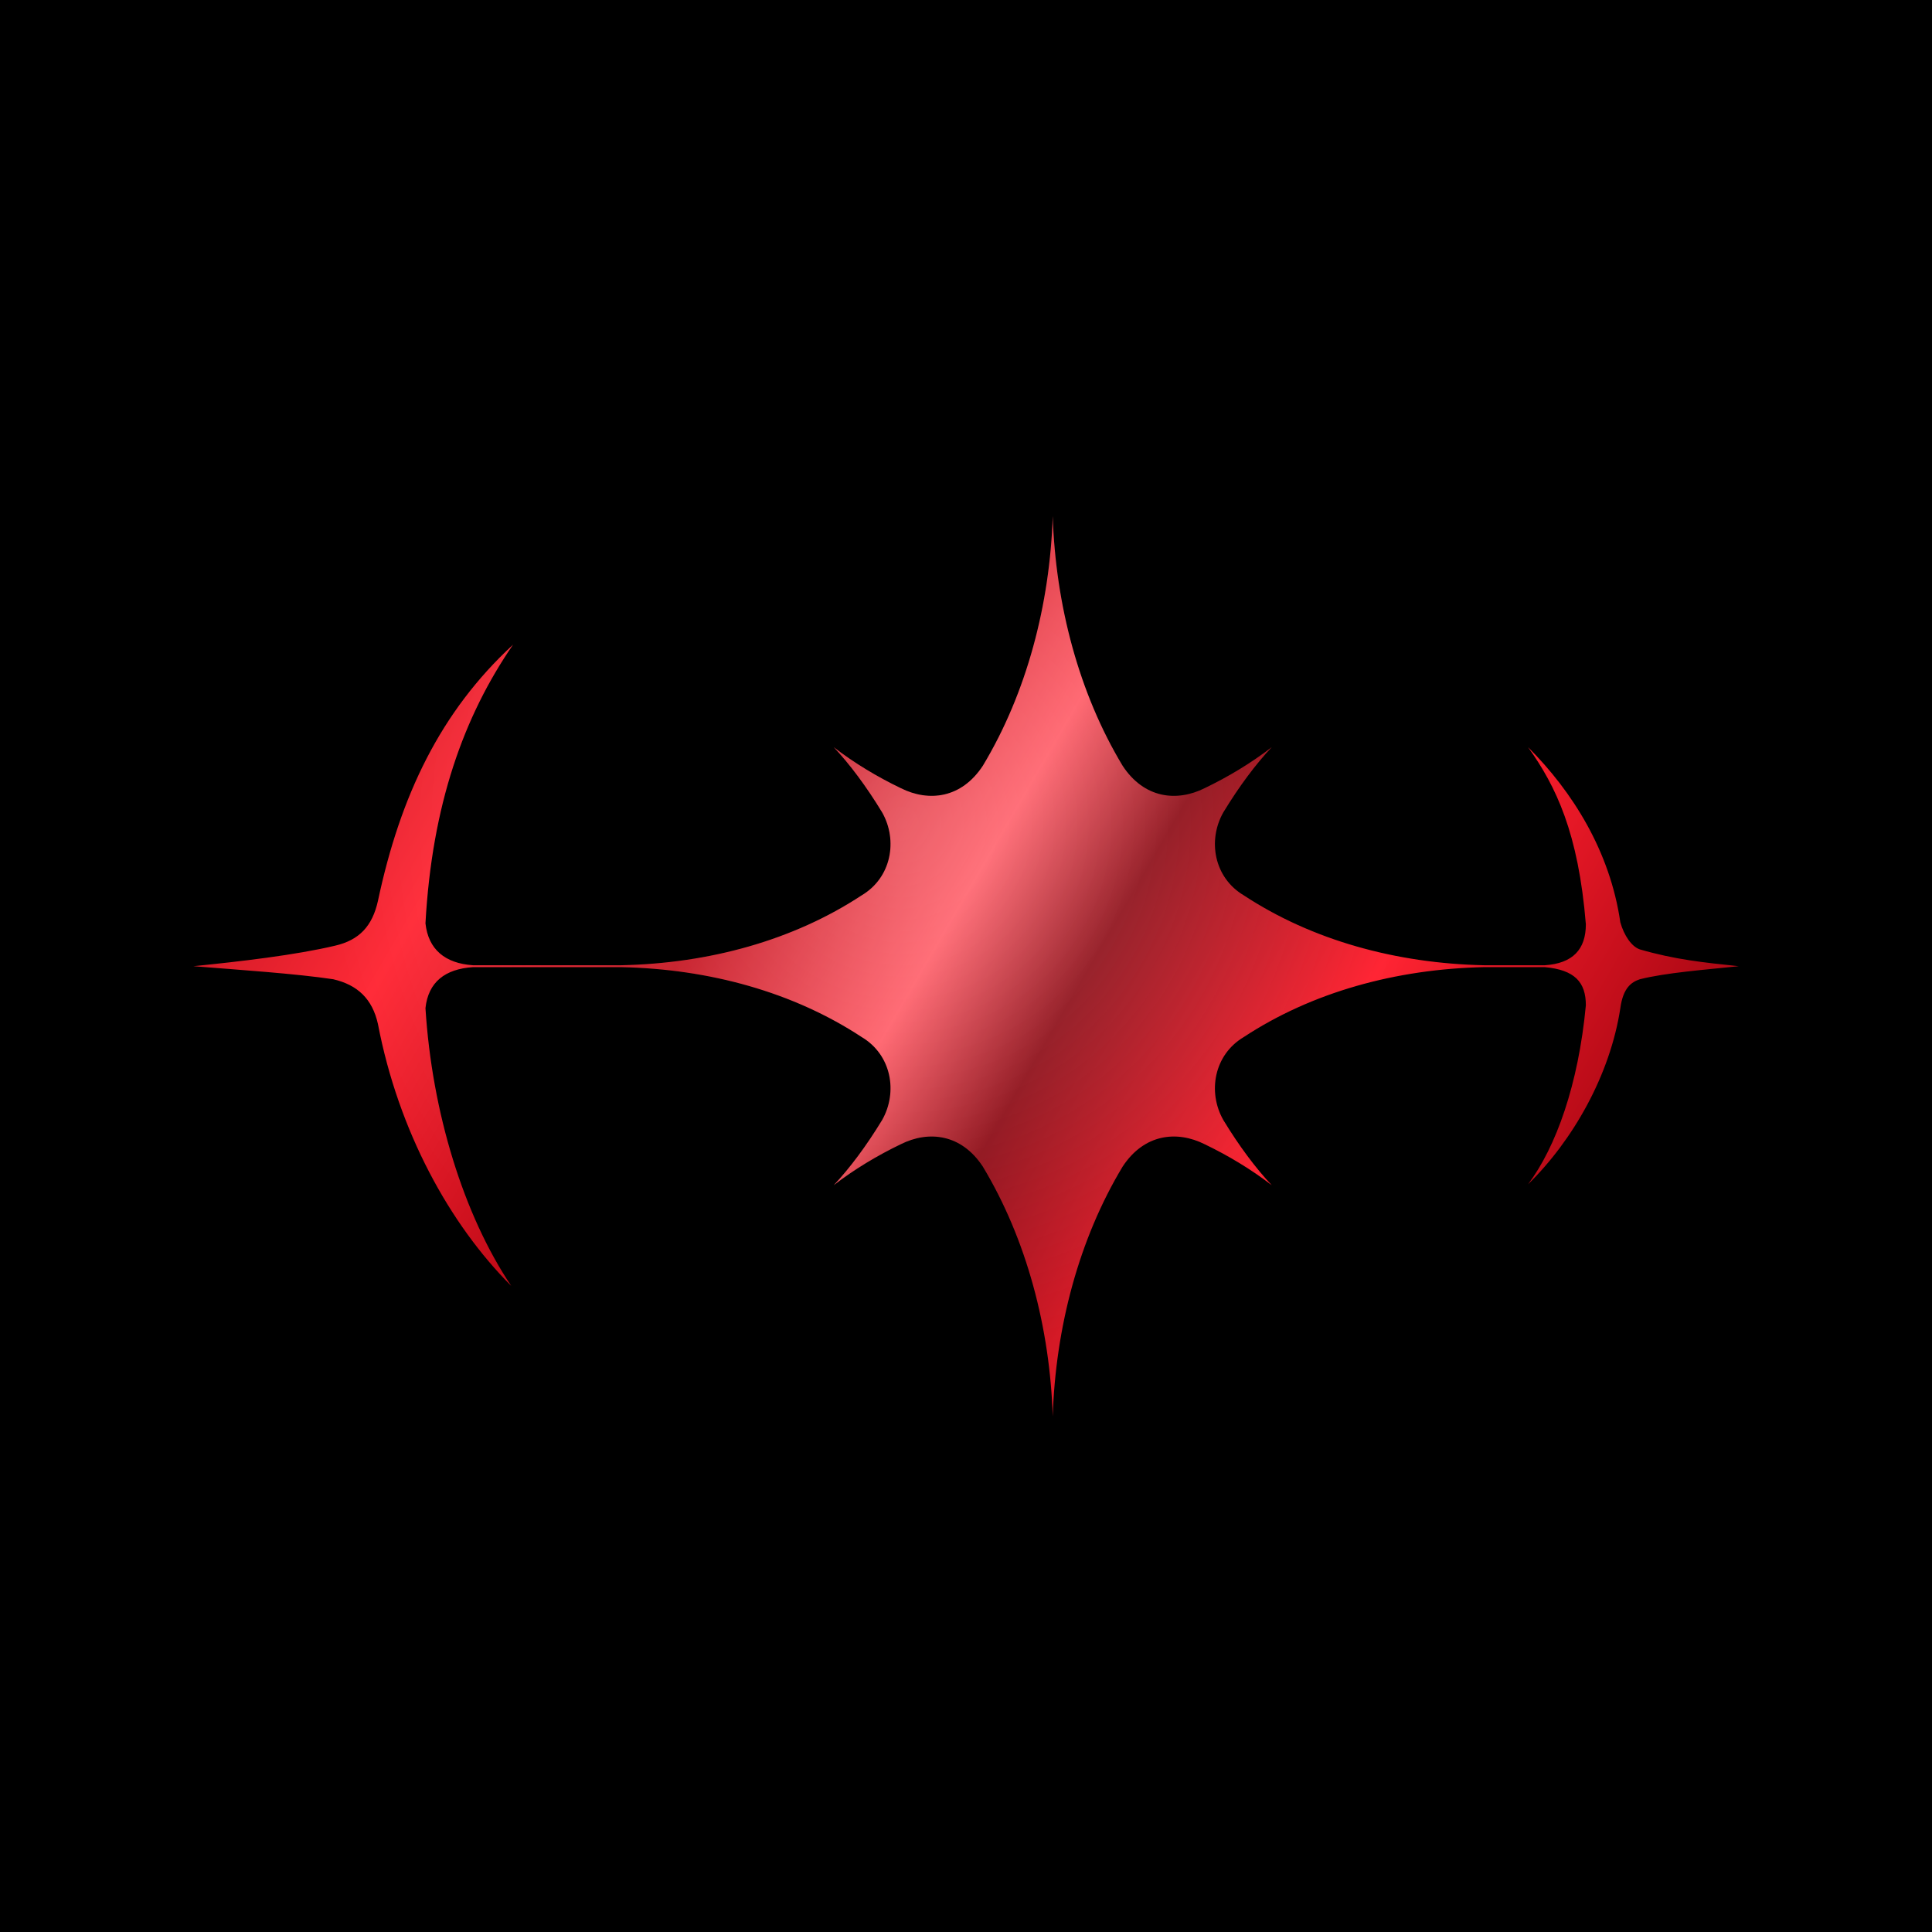
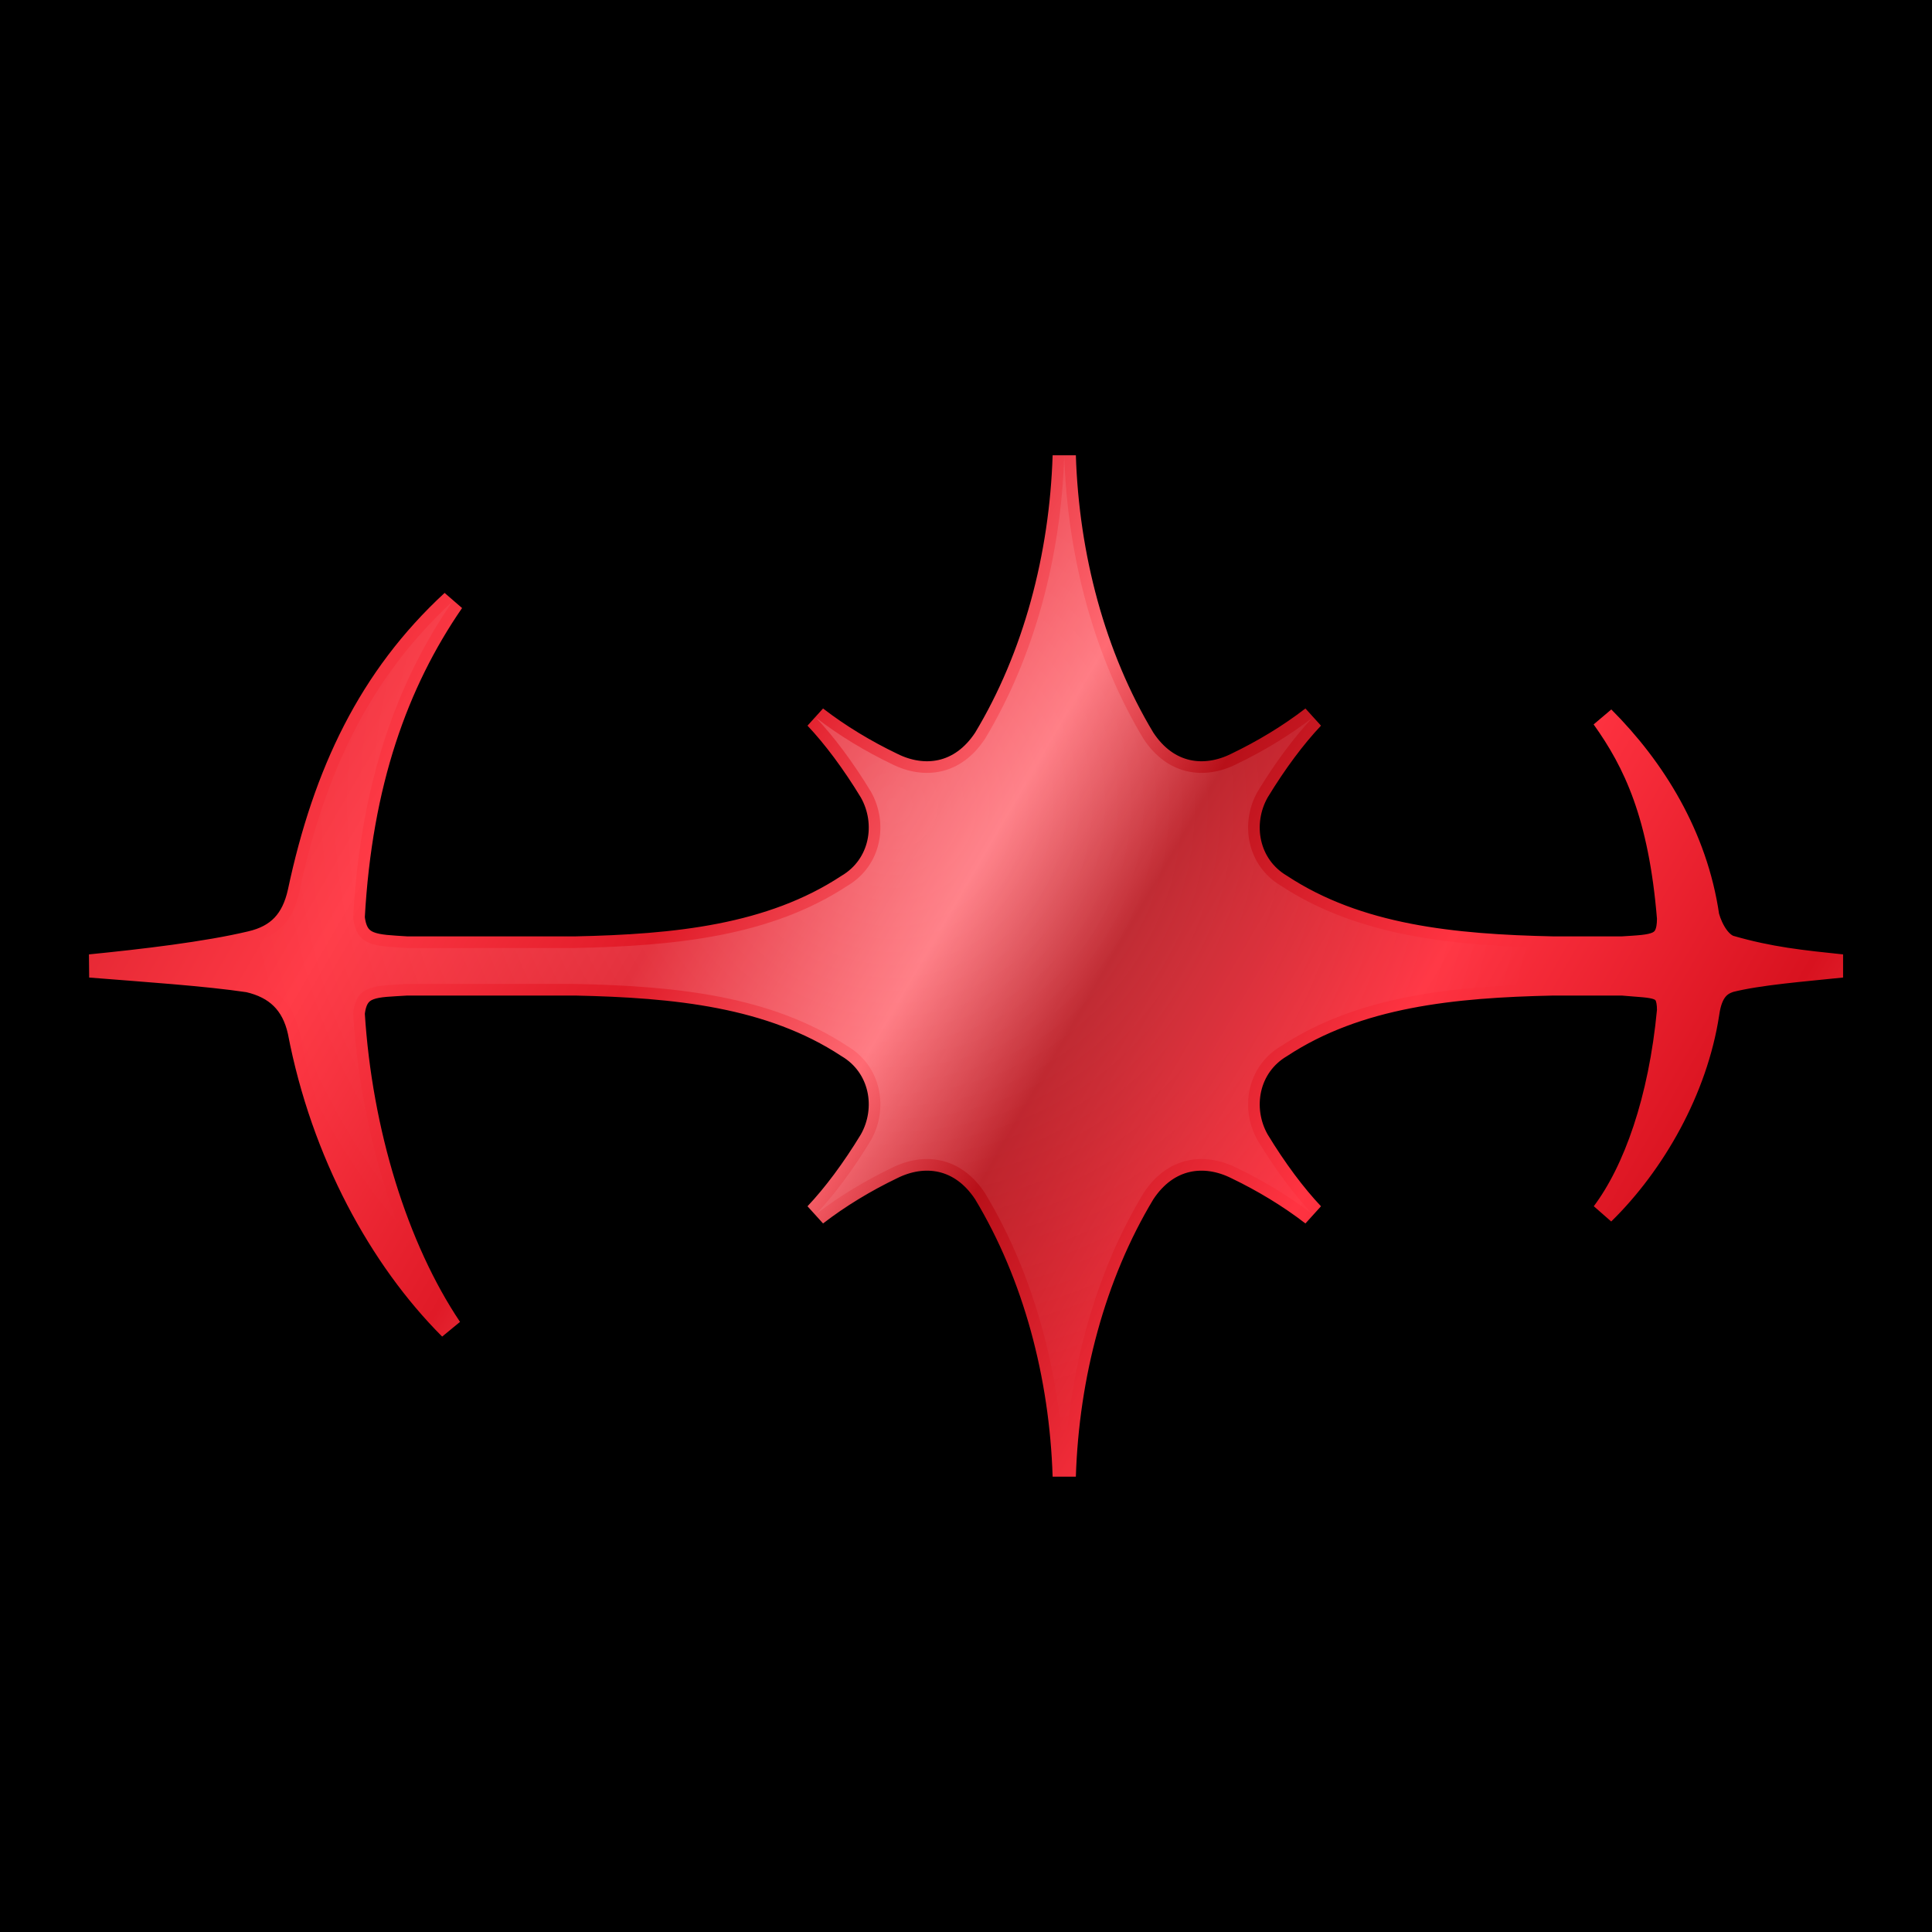
<svg xmlns="http://www.w3.org/2000/svg" viewBox="0 0 2048 2048" width="1024" height="1024">
  <defs>
    <linearGradient id="silver" gradientUnits="userSpaceOnUse" x1="0" y1="0" x2="1658" y2="966">
-       <stop offset="0" stop-color="#9a0712" />
-       <stop offset="0.22" stop-color="#ff2a37" />
-       <stop offset="0.36" stop-color="#c20b18" />
-       <stop offset="0.48" stop-color="#ff5560" />
-       <stop offset="0.56" stop-color="#8a0610" />
-       <stop offset="0.7" stop-color="#ff1f2e" />
-       <stop offset="0.86" stop-color="#b00915" />
-       <stop offset="1" stop-color="#ff3a46" />
+       <stop offset="0" stop-color="#c8141f" />
+       <stop offset="0.22" stop-color="#ff3a46" />
+       <stop offset="0.36" stop-color="#e01a27" />
+       <stop offset="0.48" stop-color="#ff6a73" />
+       <stop offset="0.56" stop-color="#b81019" />
+       <stop offset="0.7" stop-color="#ff3341" />
+       <stop offset="0.86" stop-color="#d8121f" />
+       <stop offset="1" stop-color="#ff4f5a" />
    </linearGradient>
    <radialGradient id="sheen" gradientUnits="userSpaceOnUse" cx="760" cy="330" r="620">
      <stop offset="0" stop-color="#ffffff" stop-opacity="0.2" />
      <stop offset="1" stop-color="#ffffff" stop-opacity="0" />
    </radialGradient>
  </defs>
  <rect width="2048" height="2048" fill="#000000" />
-   <g transform="translate(205 547) scale(0.988)">
-     <path fill="url(#silver)" d=" M922 0 C925 95 950 190 997 268 C1020 303 1055 307 1085 292 C1110 280 1135 265 1157 248 C1140 266 1122 290 1105 318 C1088 348 1095 388 1127 407 C1200 455 1290 480 1385 482 L1450 482 C1480 480 1494 465 1494 438 C1486 340 1462 290 1432 248 C1480 296 1520 360 1531 436 C1535 450 1543 462 1552 465 C1590 476 1620 479 1658 483 C1620 487 1580 490 1552 497 C1543 500 1534 506 1531 528 C1520 600 1480 670 1432 717 C1462 677 1486 610 1494 525 C1494 500 1482 487 1450 484 L1385 484 C1290 486 1200 511 1127 559 C1095 578 1088 618 1105 648 C1122 676 1140 700 1157 718 C1135 701 1110 686 1085 674 C1055 659 1020 663 997 698 C950 776 925 871 922 966 C919 871 894 776 847 698 C824 663 789 659 759 674 C734 686 709 701 687 718 C704 700 722 676 739 648 C756 618 749 578 717 559 C644 511 554 486 459 484 L300 484 C270 486 252 500 249 528 C256 640 290 750 341 826 C275 760 220 660 198 545 C192 518 176 503 150 497 C110 491 50 487 0 483 C50 478 110 471 152 461 C178 455 192 440 198 413 C222 300 265 210 343 138 C290 215 256 310 249 437 C252 465 270 480 300 482 L459 482 C554 480 644 455 717 407 C749 388 756 348 739 318 C722 290 704 266 687 248 C709 265 734 280 759 292 C789 307 824 303 847 268 C894 190 919 95 922 0 Z" />
-     <path fill="url(#sheen)" d=" M922 0 C925 95 950 190 997 268 C1020 303 1055 307 1085 292 C1110 280 1135 265 1157 248 C1140 266 1122 290 1105 318 C1088 348 1095 388 1127 407 C1200 455 1290 480 1385 482 L1450 482 C1480 480 1494 465 1494 438 C1486 340 1462 290 1432 248 C1480 296 1520 360 1531 436 C1535 450 1543 462 1552 465 C1590 476 1620 479 1658 483 C1620 487 1580 490 1552 497 C1543 500 1534 506 1531 528 C1520 600 1480 670 1432 717 C1462 677 1486 610 1494 525 C1494 500 1482 487 1450 484 L1385 484 C1290 486 1200 511 1127 559 C1095 578 1088 618 1105 648 C1122 676 1140 700 1157 718 C1135 701 1110 686 1085 674 C1055 659 1020 663 997 698 C950 776 925 871 922 966 C919 871 894 776 847 698 C824 663 789 659 759 674 C734 686 709 701 687 718 C704 700 722 676 739 648 C756 618 749 578 717 559 C644 511 554 486 459 484 L300 484 C270 486 252 500 249 528 C256 640 290 750 341 826 C275 760 220 660 198 545 C192 518 176 503 150 497 C110 491 50 487 0 483 C50 478 110 471 152 461 C178 455 192 440 198 413 C222 300 265 210 343 138 C290 215 256 310 249 437 C252 465 270 480 300 482 L459 482 C554 480 644 455 717 407 C749 388 756 348 739 318 C722 290 704 266 687 248 C709 265 734 280 759 292 C789 307 824 303 847 268 C894 190 919 95 922 0 Z" />
+   <g transform="translate(95.5 483) scale(1.12)">
+     <path fill="url(#silver)" stroke="url(#silver)" stroke-width="22" stroke-linejoin="miter" stroke-miterlimit="4" d="M922 0 C925 95 950 190 997 268 C1020 303 1055 307 1085 292 C1110 280 1135 265 1157 248 C1140 266 1122 290 1105 318 C1088 348 1095 388 1127 407 C1200 455 1290 464 1385 466 L1450 466 C1480 464 1494 465 1494 438 C1486 340 1462 290 1432 248 C1480 296 1520 360 1531 436 C1535 450 1543 462 1552 465 C1590 476 1620 479 1658 483 C1620 487 1580 490 1552 497 C1543 500 1534 506 1531 528 C1520 600 1480 670 1432 717 C1462 677 1486 610 1494 525 C1494 500 1482 503 1450 500 L1385 500 C1290 502 1200 511 1127 559 C1095 578 1088 618 1105 648 C1122 676 1140 700 1157 718 C1135 701 1110 686 1085 674 C1055 659 1020 663 997 698 C950 776 925 871 922 966 C919 871 894 776 847 698 C824 663 789 659 759 674 C734 686 709 701 687 718 C704 700 722 676 739 648 C756 618 749 578 717 559 C644 511 554 502 459 500 L300 500 C270 502 252 500 249 528 C256 640 290 750 341 826 C275 760 220 660 198 545 C192 518 176 503 150 497 C110 491 50 487 0 483 C50 478 110 471 152 461 C178 455 192 440 198 413 C222 300 265 210 343 138 C290 215 256 310 249 437 C252 465 270 464 300 466 L459 466 C554 464 644 455 717 407 C749 388 756 348 739 318 C722 290 704 266 687 248 C709 265 734 280 759 292 C789 307 824 303 847 268 C894 190 919 95 922 0 Z" />
+     <path fill="url(#sheen)" d="M922 0 C925 95 950 190 997 268 C1020 303 1055 307 1085 292 C1110 280 1135 265 1157 248 C1140 266 1122 290 1105 318 C1088 348 1095 388 1127 407 C1200 455 1290 464 1385 466 L1450 466 C1480 464 1494 465 1494 438 C1486 340 1462 290 1432 248 C1480 296 1520 360 1531 436 C1535 450 1543 462 1552 465 C1590 476 1620 479 1658 483 C1620 487 1580 490 1552 497 C1543 500 1534 506 1531 528 C1520 600 1480 670 1432 717 C1462 677 1486 610 1494 525 C1494 500 1482 503 1450 500 L1385 500 C1290 502 1200 511 1127 559 C1095 578 1088 618 1105 648 C1122 676 1140 700 1157 718 C1135 701 1110 686 1085 674 C1055 659 1020 663 997 698 C950 776 925 871 922 966 C919 871 894 776 847 698 C824 663 789 659 759 674 C734 686 709 701 687 718 C704 700 722 676 739 648 C756 618 749 578 717 559 C644 511 554 502 459 500 L300 500 C270 502 252 500 249 528 C256 640 290 750 341 826 C275 760 220 660 198 545 C192 518 176 503 150 497 C110 491 50 487 0 483 C50 478 110 471 152 461 C178 455 192 440 198 413 C222 300 265 210 343 138 C290 215 256 310 249 437 C252 465 270 464 300 466 L459 466 C554 464 644 455 717 407 C749 388 756 348 739 318 C722 290 704 266 687 248 C709 265 734 280 759 292 C789 307 824 303 847 268 C894 190 919 95 922 0 Z" />
  </g>
</svg>
